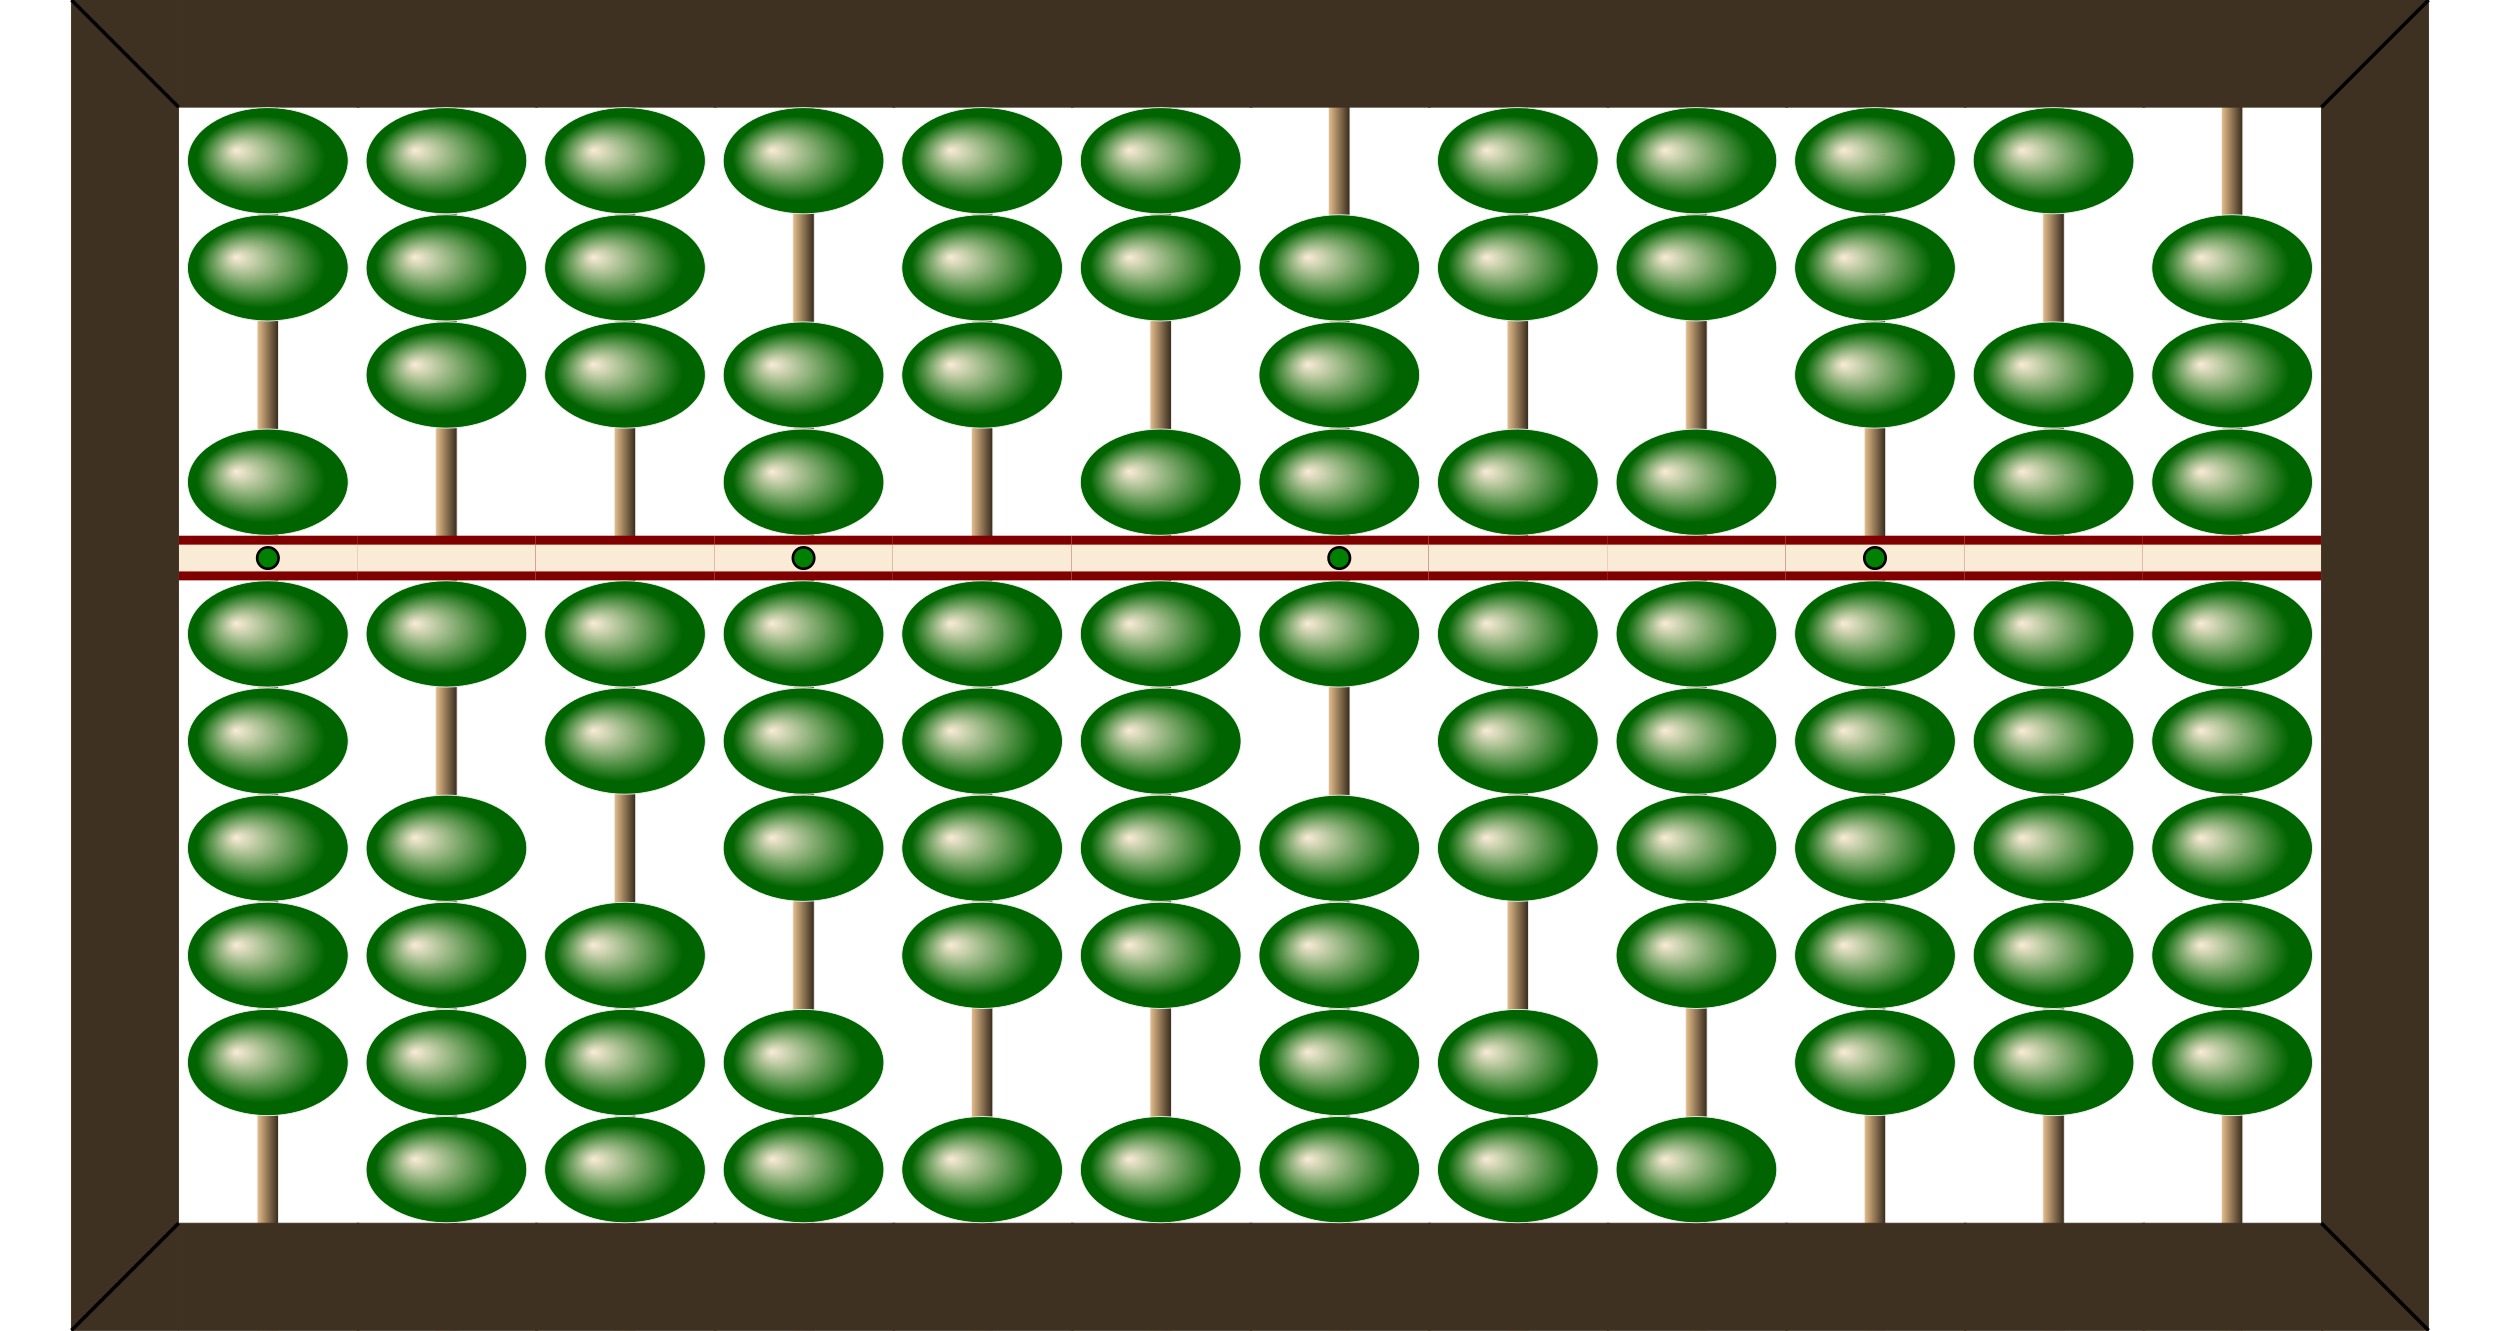
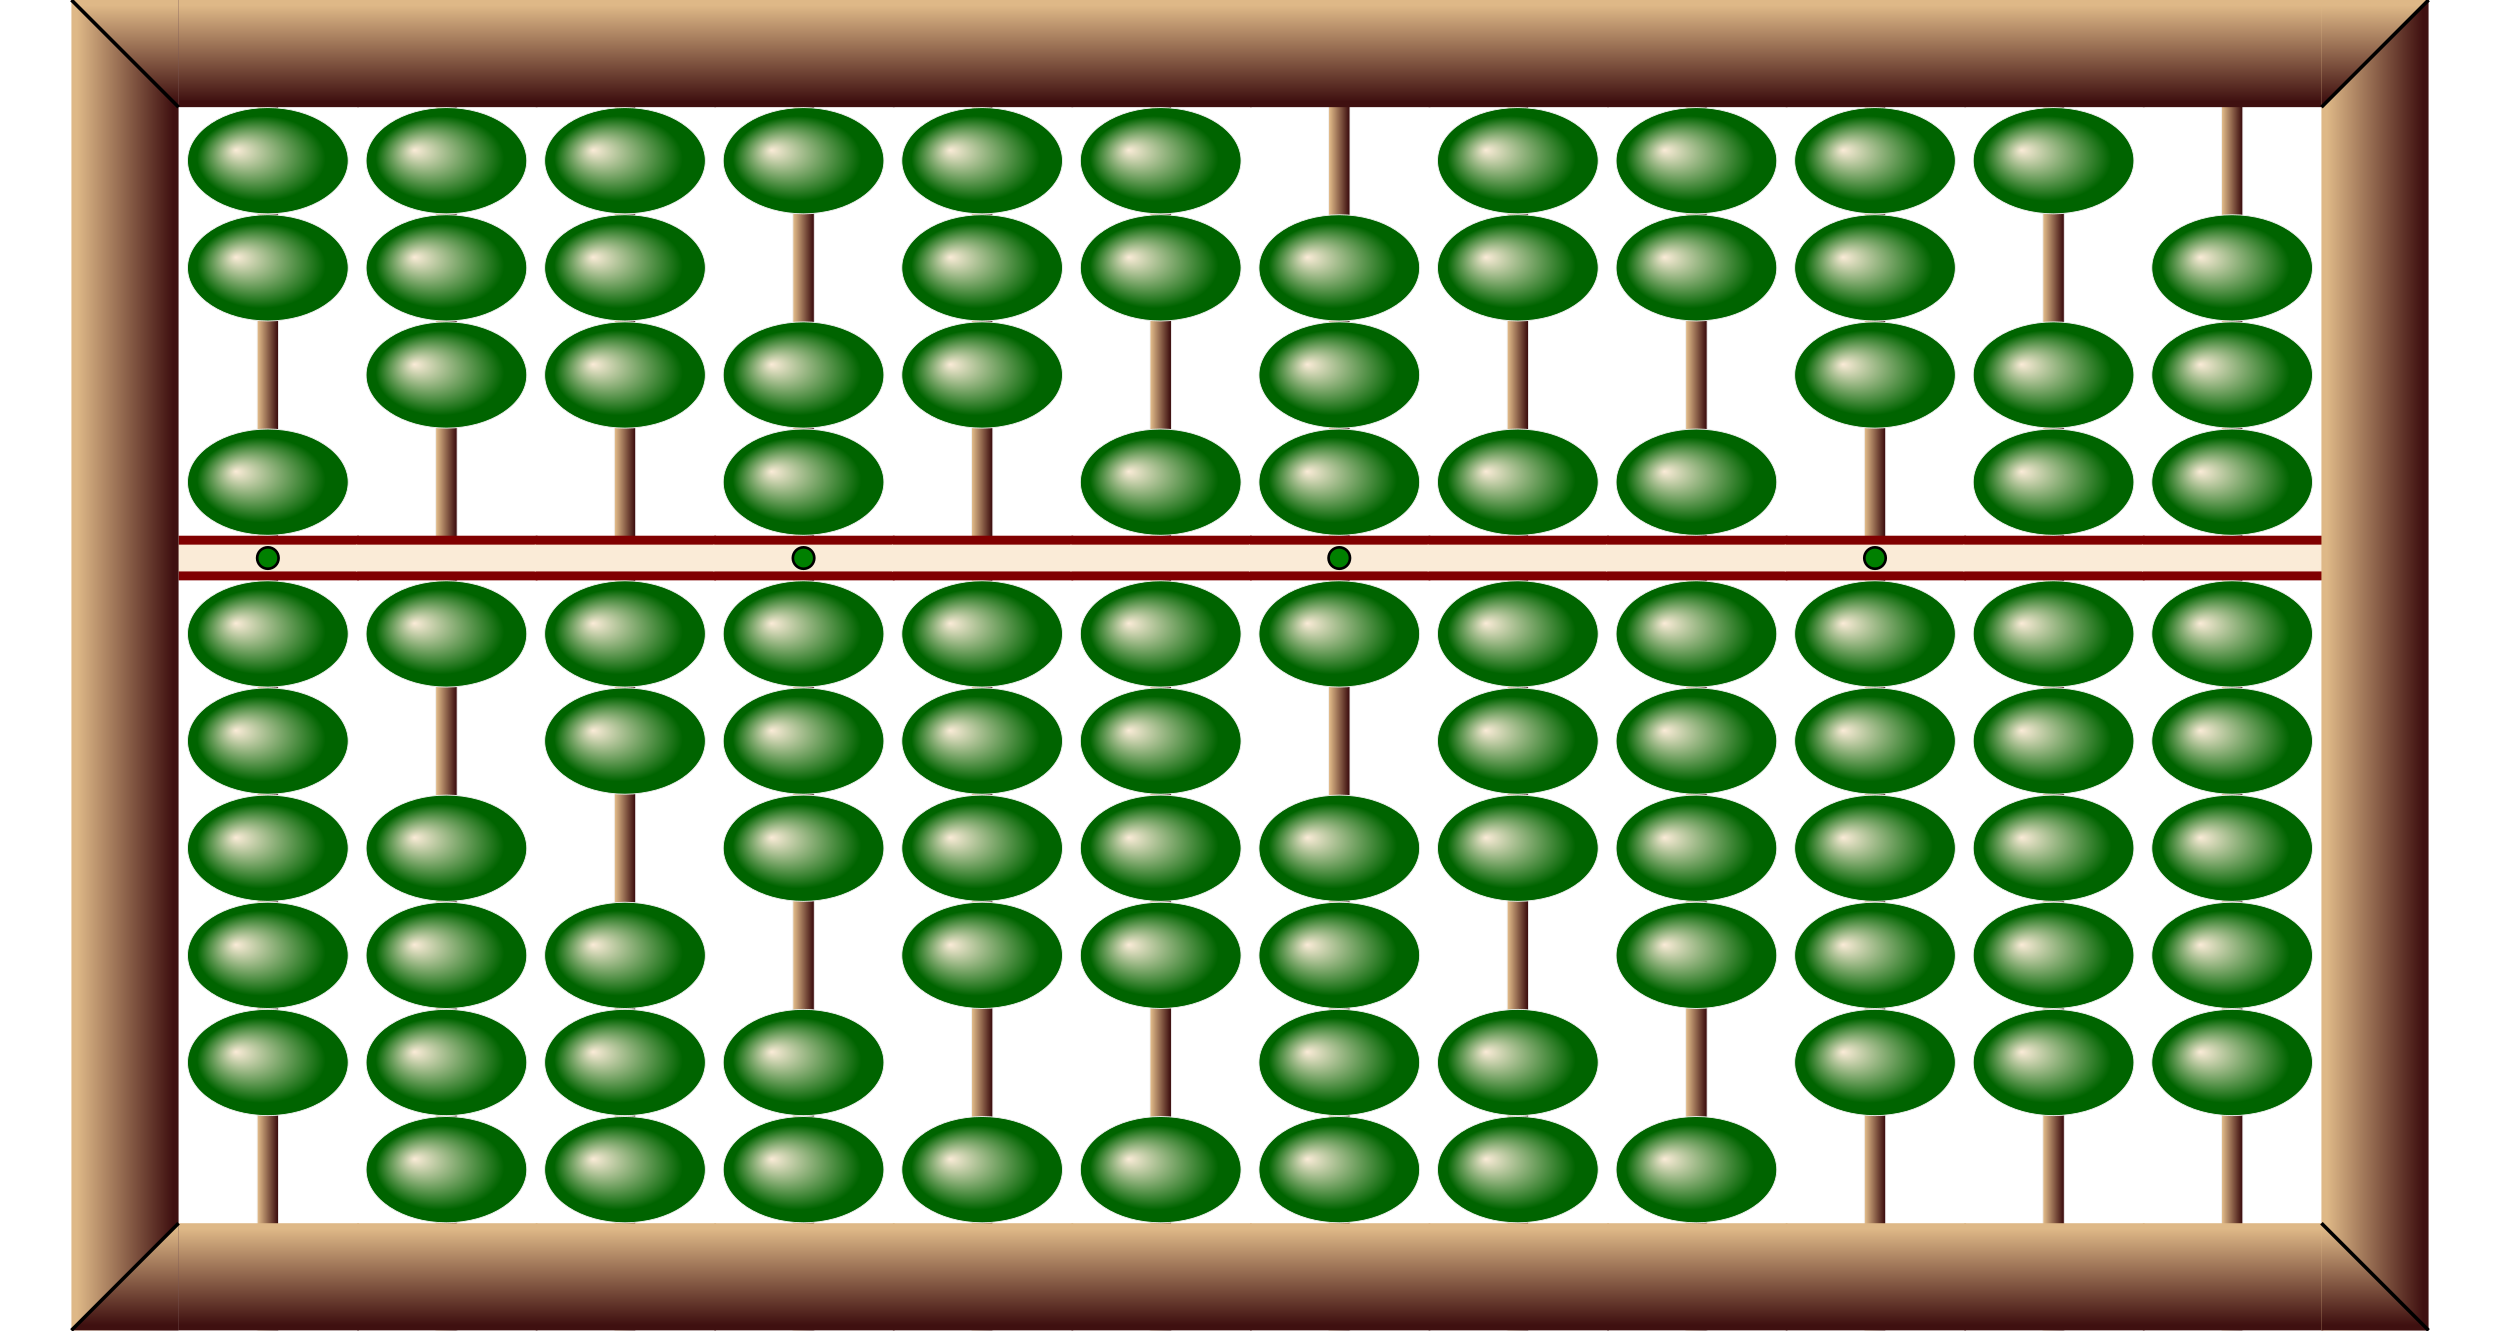
<svg xmlns="http://www.w3.org/2000/svg" x="0px" y="0px" width="700.0px" height="372.5px" viewBox="0 0 2800 1490">
  <defs>
    <radialGradient id="grad1" cx="50%" cy="50%" r="50%" fx="30%" fy="40%">
      <stop offset="0%" stop-color="antiquewhite" />
      <stop offset="80%" stop-color="Darkgreen" />
    </radialGradient>
    <linearGradient id="rodgrad">
      <stop offset="5%" stop-color="BurlyWood" />
-       <stop offset="95%" stop-color="#3f3121" />
+       <stop offset="95%" stop-color="#3f1010" />
+     </linearGradient>
+     <linearGradient id="rodgrad2" gradientTransform="rotate(90)">
+       <stop offset="5%" stop-color="BurlyWood" />
+       <stop offset="95%" stop-color="#3f1010" />
+     </linearGradient>
+     <linearGradient id="jap1">
+       <stop offset="5%" stop-color="BurlyWood" />
+       <stop offset="95%" stop-color="#3f0010" />
+     </linearGradient>
+     <linearGradient id="jap2">
+       <stop offset="5%" stop-color="#250000" />
+       <stop offset="95%" stop-color="Peru" />
    </linearGradient>
    <g id="bead">
-       <polygon fill="#bb7748" stroke="#F2F2F2" points="80,0 5,60 195,60 119,0" />
-       <polygon fill="#854c24" stroke="#F2F2F2" points="119,120 195,60 5,60 80,120" />
+       <polygon fill="url(#jap1)" stroke="#F2F2F2" points="80,0 5,60 195,60 119,0" />
+       <polygon fill="url(#jap2)" stroke="#F2F2F2" points="119,120 195,60 5,60 80,120" />
    </g>
    <g id="bead2">
      <ellipse cx="100" cy="60" rx="90" ry="59.5" fill="url(#grad1)" stroke="#F2F2F2" />
    </g>
    <g id="frame">
-       <rect y="0" fill="#3f3121" stroke="#3f3121" width="202" height="120" />
+       <rect y="0" fill="url(#rodgrad2)" width="202" height="120" />
    </g>
    <g id="bar">
-       <rect x="0" y="0" width="200" height="50" fill="Maroon" />
-       <rect y="10" fill="AntiqueWhite" width="200" height="30" />
+       <rect x="0" y="0" width="202" height="50" fill="Maroon" />
+       <rect x="-1" y="10" fill="AntiqueWhite" width="202" height="30" />
    </g>
    <g id="bardot">
      <use href="#bar" />
      <circle cx="100" cy="25" r="12" stroke="black" stroke-width="3" fill="green" />
    </g>
  </defs>
  <rect x="288" y="0.5" fill="url(#rodgrad)" stroke="#F2F2F2" width="24" height="1490" />
  <use href="#frame" x="200" y="0" />
  <use href="#frame" x="200" y="1370" />
  <use href="#bardot" x="200" y="600" />
  <use href="#bead2" x="200" y="120" />
  <use href="#bead2" x="200" y="240" />
  <use href="#bead2" x="200" y="480" />
  <use href="#bead2" x="200" y="650" />
  <use href="#bead2" x="200" y="770" />
  <use href="#bead2" x="200" y="890" />
  <use href="#bead2" x="200" y="1010" />
  <use href="#bead2" x="200" y="1130" />
  <rect x="488" y="0.5" fill="url(#rodgrad)" stroke="#F2F2F2" width="24" height="1490" />
  <use href="#frame" x="400" y="0" />
  <use href="#frame" x="400" y="1370" />
  <use href="#bar" x="400" y="600" />
  <use href="#bead2" x="400" y="120" />
  <use href="#bead2" x="400" y="240" />
  <use href="#bead2" x="400" y="360" />
  <use href="#bead2" x="400" y="650" />
  <use href="#bead2" x="400" y="890" />
  <use href="#bead2" x="400" y="1010" />
  <use href="#bead2" x="400" y="1130" />
  <use href="#bead2" x="400" y="1250" />
  <rect x="688" y="0.5" fill="url(#rodgrad)" stroke="#F2F2F2" width="24" height="1490" />
  <use href="#frame" x="600" y="0" />
  <use href="#frame" x="600" y="1370" />
  <use href="#bar" x="600" y="600" />
  <use href="#bead2" x="600" y="120" />
  <use href="#bead2" x="600" y="240" />
  <use href="#bead2" x="600" y="360" />
  <use href="#bead2" x="600" y="650" />
  <use href="#bead2" x="600" y="770" />
  <use href="#bead2" x="600" y="1010" />
  <use href="#bead2" x="600" y="1130" />
  <use href="#bead2" x="600" y="1250" />
  <rect x="888" y="0.5" fill="url(#rodgrad)" stroke="#F2F2F2" width="24" height="1490" />
  <use href="#frame" x="800" y="0" />
  <use href="#frame" x="800" y="1370" />
  <use href="#bardot" x="800" y="600" />
  <use href="#bead2" x="800" y="120" />
  <use href="#bead2" x="800" y="360" />
  <use href="#bead2" x="800" y="480" />
  <use href="#bead2" x="800" y="650" />
  <use href="#bead2" x="800" y="770" />
  <use href="#bead2" x="800" y="890" />
  <use href="#bead2" x="800" y="1130" />
  <use href="#bead2" x="800" y="1250" />
  <rect x="1088" y="0.5" fill="url(#rodgrad)" stroke="#F2F2F2" width="24" height="1490" />
  <use href="#frame" x="1000" y="0" />
  <use href="#frame" x="1000" y="1370" />
  <use href="#bar" x="1000" y="600" />
  <use href="#bead2" x="1000" y="120" />
  <use href="#bead2" x="1000" y="240" />
  <use href="#bead2" x="1000" y="360" />
  <use href="#bead2" x="1000" y="650" />
  <use href="#bead2" x="1000" y="770" />
  <use href="#bead2" x="1000" y="890" />
  <use href="#bead2" x="1000" y="1010" />
  <use href="#bead2" x="1000" y="1250" />
  <rect x="1288" y="0.5" fill="url(#rodgrad)" stroke="#F2F2F2" width="24" height="1490" />
  <use href="#frame" x="1200" y="0" />
  <use href="#frame" x="1200" y="1370" />
  <use href="#bar" x="1200" y="600" />
  <use href="#bead2" x="1200" y="120" />
  <use href="#bead2" x="1200" y="240" />
  <use href="#bead2" x="1200" y="480" />
  <use href="#bead2" x="1200" y="650" />
  <use href="#bead2" x="1200" y="770" />
  <use href="#bead2" x="1200" y="890" />
  <use href="#bead2" x="1200" y="1010" />
  <use href="#bead2" x="1200" y="1250" />
  <rect x="1488" y="0.5" fill="url(#rodgrad)" stroke="#F2F2F2" width="24" height="1490" />
  <use href="#frame" x="1400" y="0" />
  <use href="#frame" x="1400" y="1370" />
  <use href="#bardot" x="1400" y="600" />
  <use href="#bead2" x="1400" y="240" />
  <use href="#bead2" x="1400" y="360" />
  <use href="#bead2" x="1400" y="480" />
  <use href="#bead2" x="1400" y="650" />
  <use href="#bead2" x="1400" y="890" />
  <use href="#bead2" x="1400" y="1010" />
  <use href="#bead2" x="1400" y="1130" />
  <use href="#bead2" x="1400" y="1250" />
  <rect x="1688" y="0.5" fill="url(#rodgrad)" stroke="#F2F2F2" width="24" height="1490" />
  <use href="#frame" x="1600" y="0" />
  <use href="#frame" x="1600" y="1370" />
  <use href="#bar" x="1600" y="600" />
  <use href="#bead2" x="1600" y="120" />
  <use href="#bead2" x="1600" y="240" />
  <use href="#bead2" x="1600" y="480" />
  <use href="#bead2" x="1600" y="650" />
  <use href="#bead2" x="1600" y="770" />
  <use href="#bead2" x="1600" y="890" />
  <use href="#bead2" x="1600" y="1130" />
  <use href="#bead2" x="1600" y="1250" />
  <rect x="1888" y="0.5" fill="url(#rodgrad)" stroke="#F2F2F2" width="24" height="1490" />
  <use href="#frame" x="1800" y="0" />
  <use href="#frame" x="1800" y="1370" />
  <use href="#bar" x="1800" y="600" />
  <use href="#bead2" x="1800" y="120" />
  <use href="#bead2" x="1800" y="240" />
  <use href="#bead2" x="1800" y="480" />
  <use href="#bead2" x="1800" y="650" />
  <use href="#bead2" x="1800" y="770" />
  <use href="#bead2" x="1800" y="890" />
  <use href="#bead2" x="1800" y="1010" />
  <use href="#bead2" x="1800" y="1250" />
  <rect x="2088" y="0.5" fill="url(#rodgrad)" stroke="#F2F2F2" width="24" height="1490" />
  <use href="#frame" x="2000" y="0" />
  <use href="#frame" x="2000" y="1370" />
  <use href="#bardot" x="2000" y="600" />
  <use href="#bead2" x="2000" y="120" />
  <use href="#bead2" x="2000" y="240" />
  <use href="#bead2" x="2000" y="360" />
  <use href="#bead2" x="2000" y="650" />
  <use href="#bead2" x="2000" y="770" />
  <use href="#bead2" x="2000" y="890" />
  <use href="#bead2" x="2000" y="1010" />
  <use href="#bead2" x="2000" y="1130" />
  <rect x="2288" y="0.5" fill="url(#rodgrad)" stroke="#F2F2F2" width="24" height="1490" />
  <use href="#frame" x="2200" y="0" />
  <use href="#frame" x="2200" y="1370" />
  <use href="#bar" x="2200" y="600" />
  <use href="#bead2" x="2200" y="120" />
  <use href="#bead2" x="2200" y="360" />
  <use href="#bead2" x="2200" y="480" />
  <use href="#bead2" x="2200" y="650" />
  <use href="#bead2" x="2200" y="770" />
  <use href="#bead2" x="2200" y="890" />
  <use href="#bead2" x="2200" y="1010" />
  <use href="#bead2" x="2200" y="1130" />
  <rect x="2488" y="0.5" fill="url(#rodgrad)" stroke="#F2F2F2" width="24" height="1490" />
  <use href="#frame" x="2400" y="0" />
  <use href="#frame" x="2400" y="1370" />
  <use href="#bar" x="2400" y="600" />
  <use href="#bead2" x="2400" y="240" />
  <use href="#bead2" x="2400" y="360" />
  <use href="#bead2" x="2400" y="480" />
  <use href="#bead2" x="2400" y="650" />
  <use href="#bead2" x="2400" y="770" />
  <use href="#bead2" x="2400" y="890" />
  <use href="#bead2" x="2400" y="1010" />
  <use href="#bead2" x="2400" y="1130" />
-   <rect x="80" y="0" fill="#3f3121" stroke="#3f3121" width="120" height="1490" />
+   <rect x="80" y="0" fill="url(#rodgrad)" width="120" height="1490" />
+   <polygon fill="url(#rodgrad2)" points="80,0 200,120 200,0" />
  <line x1="80" y1="0" x2="200" y2="120" stroke="black" stroke-width="4" />
+   <polygon fill="url(#rodgrad2)" points="80,1490      200,1370 200,1490" />
  <line x1="80" y1="1490" x2="200" y2="1370" stroke="black" stroke-width="4" />
-   <rect x="2600" y="0" fill="#3f3121" stroke="#3f3121" width="120" height="1490" />
+   <rect x="2600" y="0" fill="url(#rodgrad)" width="120" height="1490" />
+   <polygon fill="url(#rodgrad2)" points="2600,120      2720,0 2600,0" />
  <line x1="2600" y1="120" x2="2720" y2="0" stroke="black" stroke-width="4" />
+   <polygon fill="url(#rodgrad2)" points="2600,     1370 2720,1490 2600,1490" />
  <line x1="2600" y1="1370" x2="2720" y2="1490" stroke="black" stroke-width="4" />
</svg>
